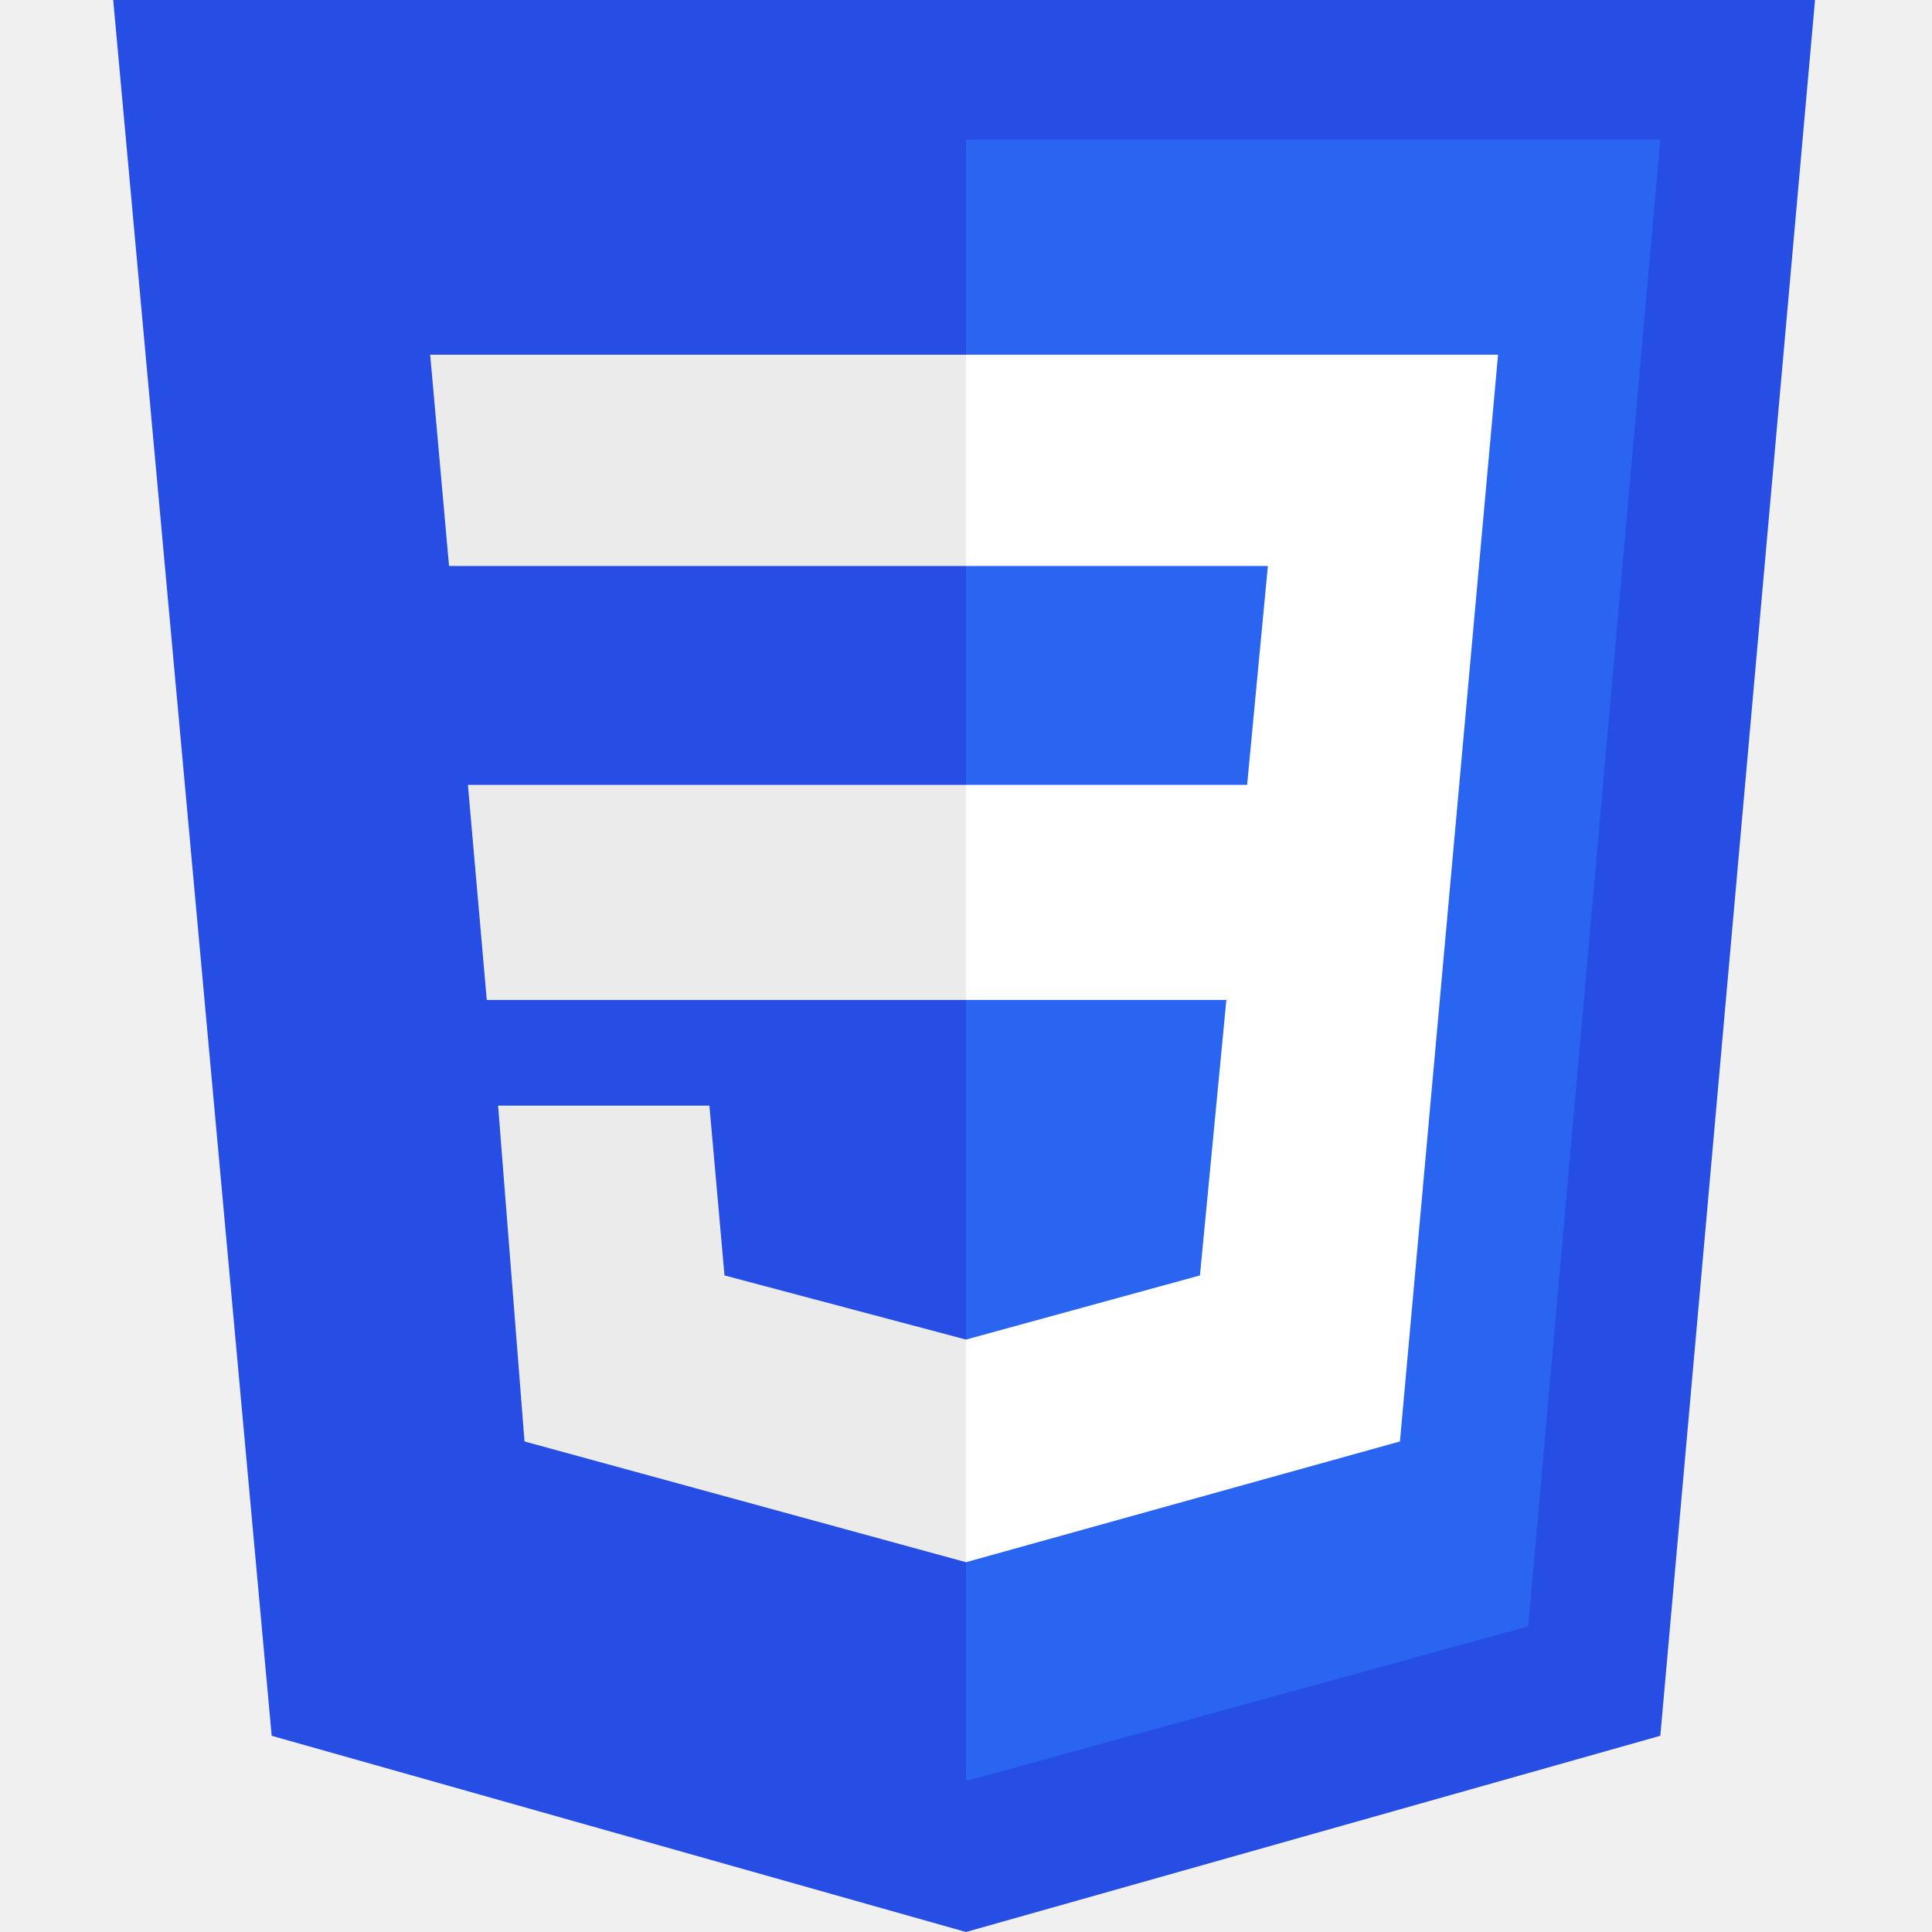
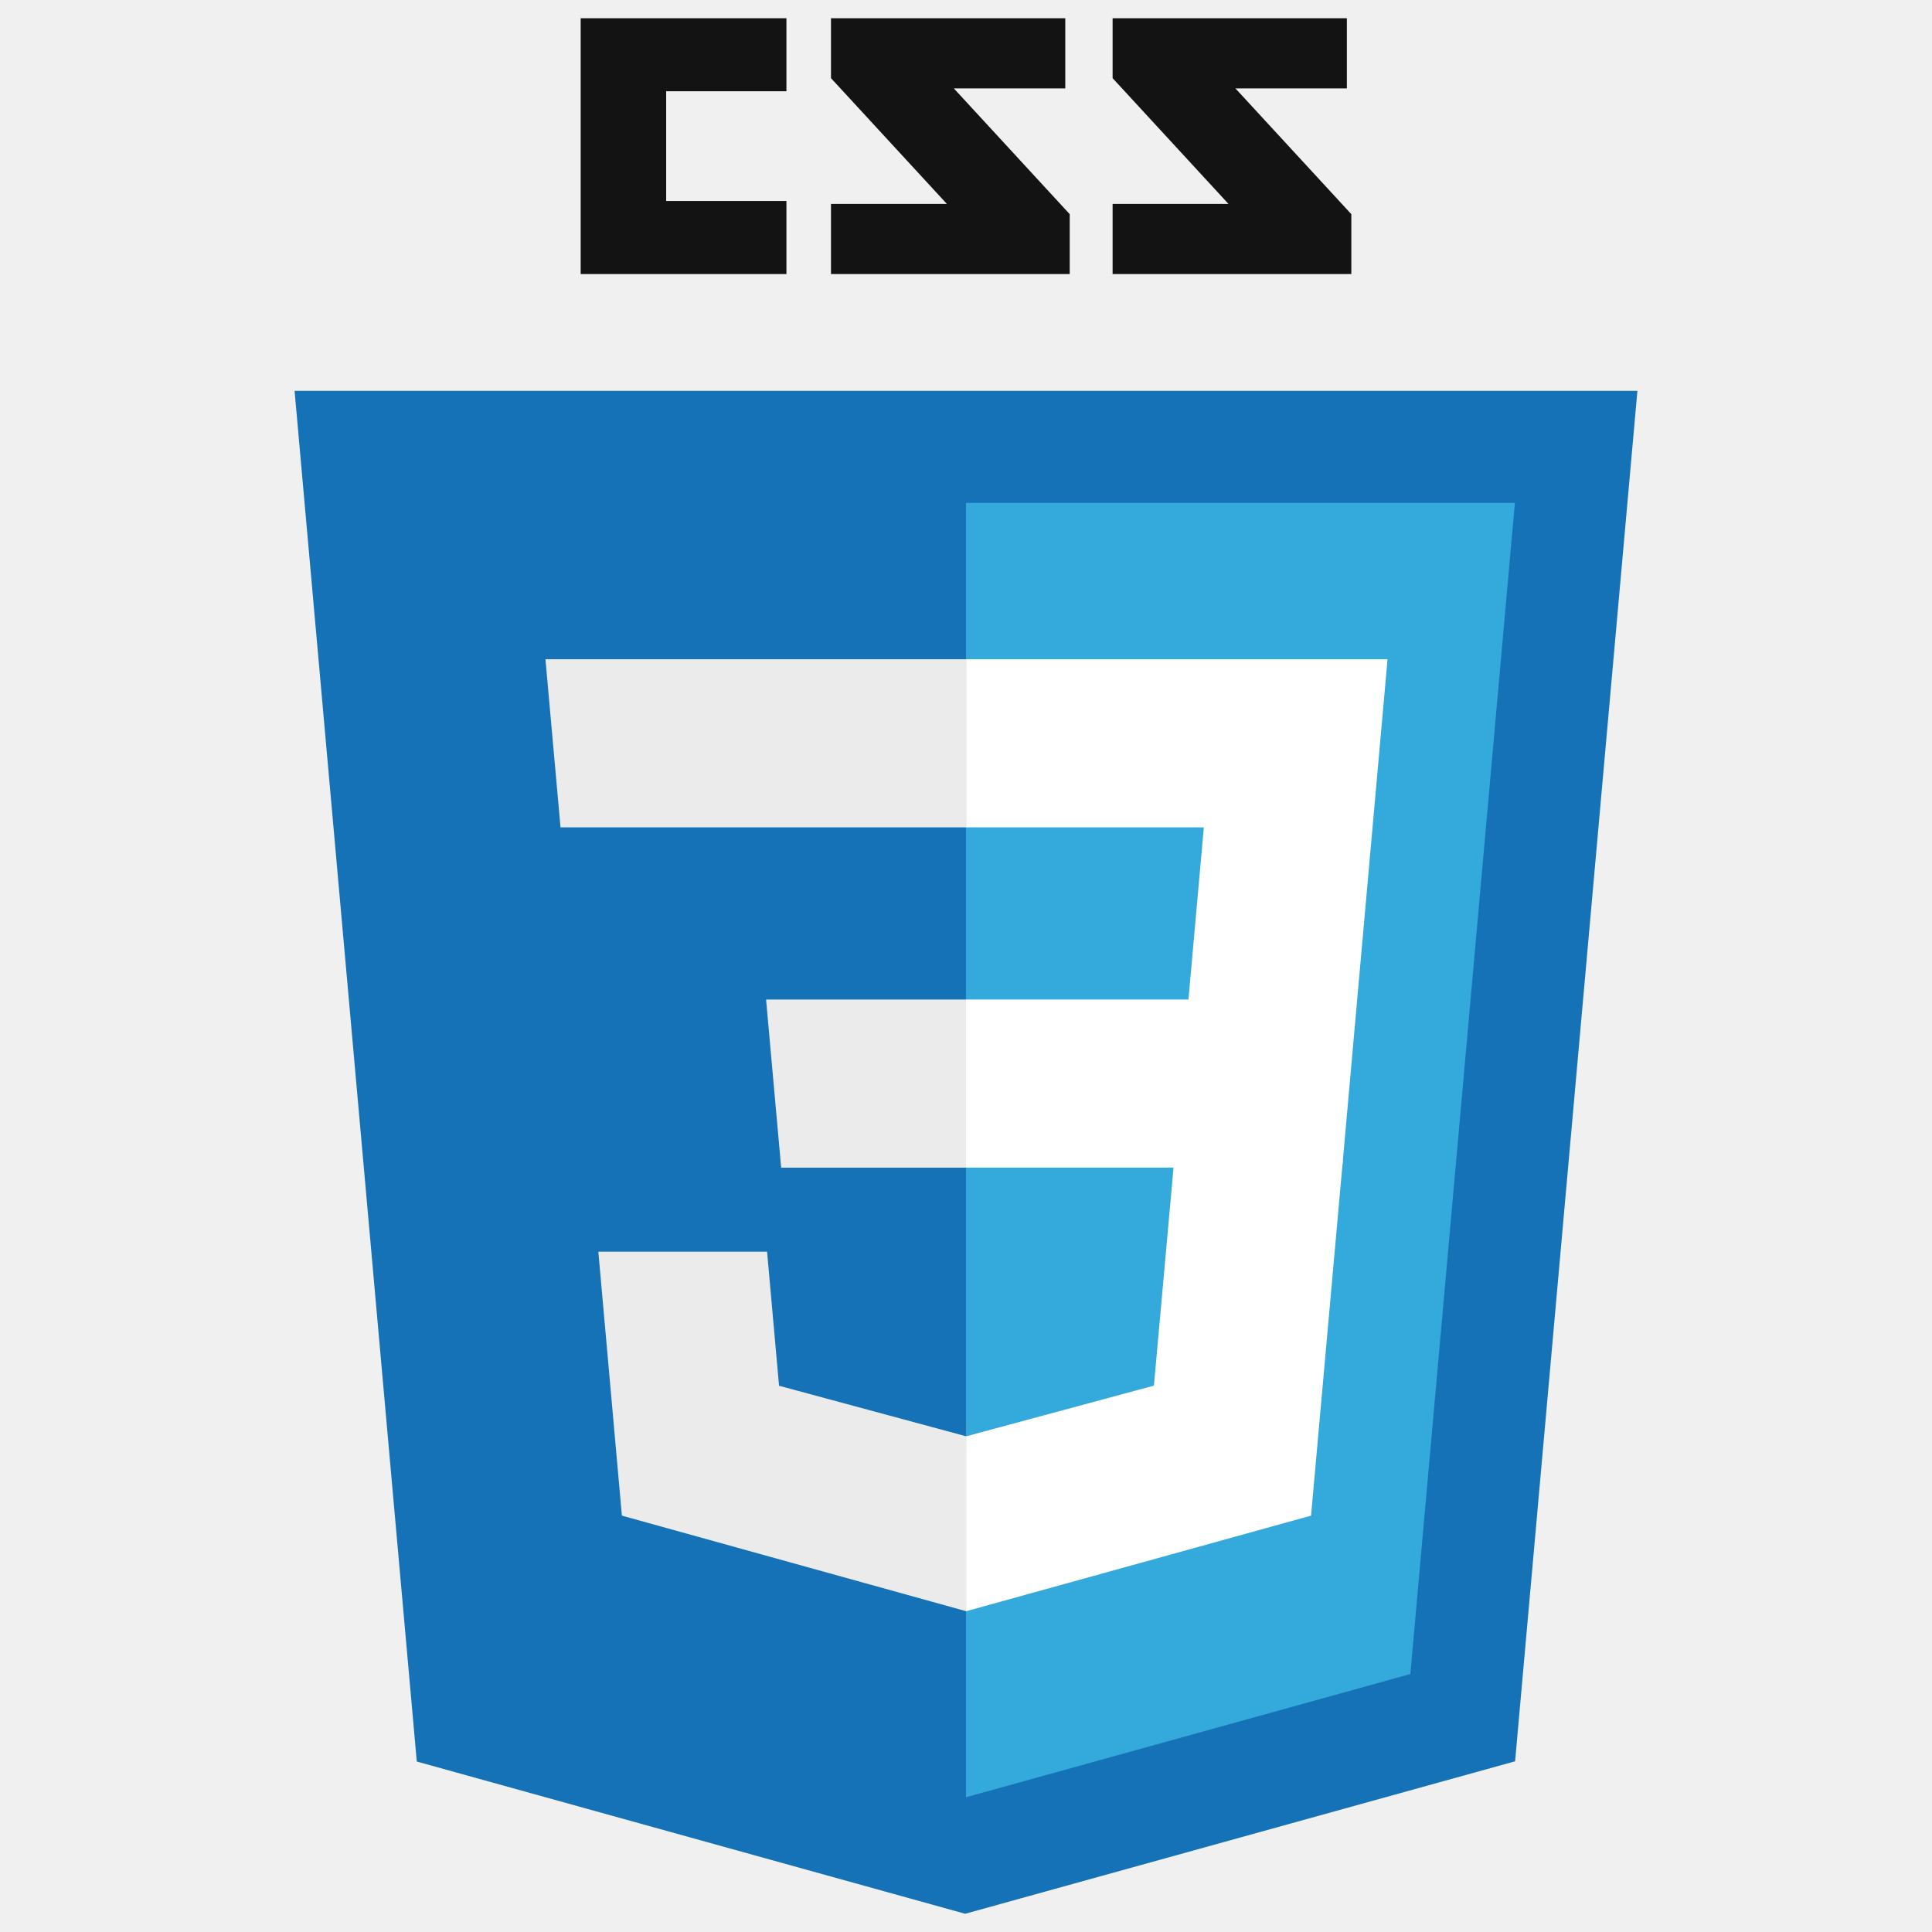
- <svg xmlns="http://www.w3.org/2000/svg" aria-label="HTML5" role="img" viewBox="0 0 512 512">
-   <path fill="#264de4" d="M72 460L30 0h451l-41 460-184 52" />
-   <path fill="#2965f1" d="M256 37V472l149-41 35-394" />
-   <path fill="#ebebeb" d="m114 94h142v56H119m5 58h132v57H129m3 28h56l4 45 64 17v59L139 382" />
-   <path fill="#fff" d="m256 208v57h69l-7 73-62 17v59l115-32 26-288H256v56h80l-5.5 58Z" />
+ <svg xmlns="http://www.w3.org/2000/svg" viewBox="0 0 128 128">
+   <path fill="#131313" d="M89.234 5.856H81.85l7.679 8.333v3.967H73.713v-4.645h7.678l-7.678-8.333V1.207h15.521v4.649zm-18.657 0h-7.384l7.679 8.333v3.967H55.055v-4.645h7.679l-7.679-8.333V1.207h15.522v4.649zm-18.474.19h-7.968v7.271h7.968v4.839H38.471V1.207h13.632v4.839z" />
+   <path fill="#1572B6" d="M27.613 116.706l-8.097-90.813h88.967l-8.104 90.798-36.434 10.102-36.332-10.087z" />
+   <path fill="#33A9DC" d="M64.001 119.072l29.439-8.162 6.926-77.591H64.001v85.753z" />
+   <path fill="#fff" d="M64 66.22h14.738l1.019-11.405H64V43.677h27.929l-.267 2.988-2.737 30.692H64V66.22z" />
+   <path fill="#EBEBEB" d="M64.067 95.146l-.049.014-12.404-3.35-.794-8.883H39.641l1.561 17.488 22.814 6.333.052-.015V95.146z" />
+   <path fill="#fff" d="M77.792 76.886L76.45 91.802l-12.422 3.353v11.588l22.833-6.328.168-1.882 1.938-21.647H77.792z" />
+   <path fill="#EBEBEB" d="M64.039 43.677v11.137H37.136l-.224-2.503-.507-5.646-.267-2.988h27.901zM64 66.221v11.138H51.753l-.223-2.503-.508-5.647-.267-2.988H64z" />
</svg>
